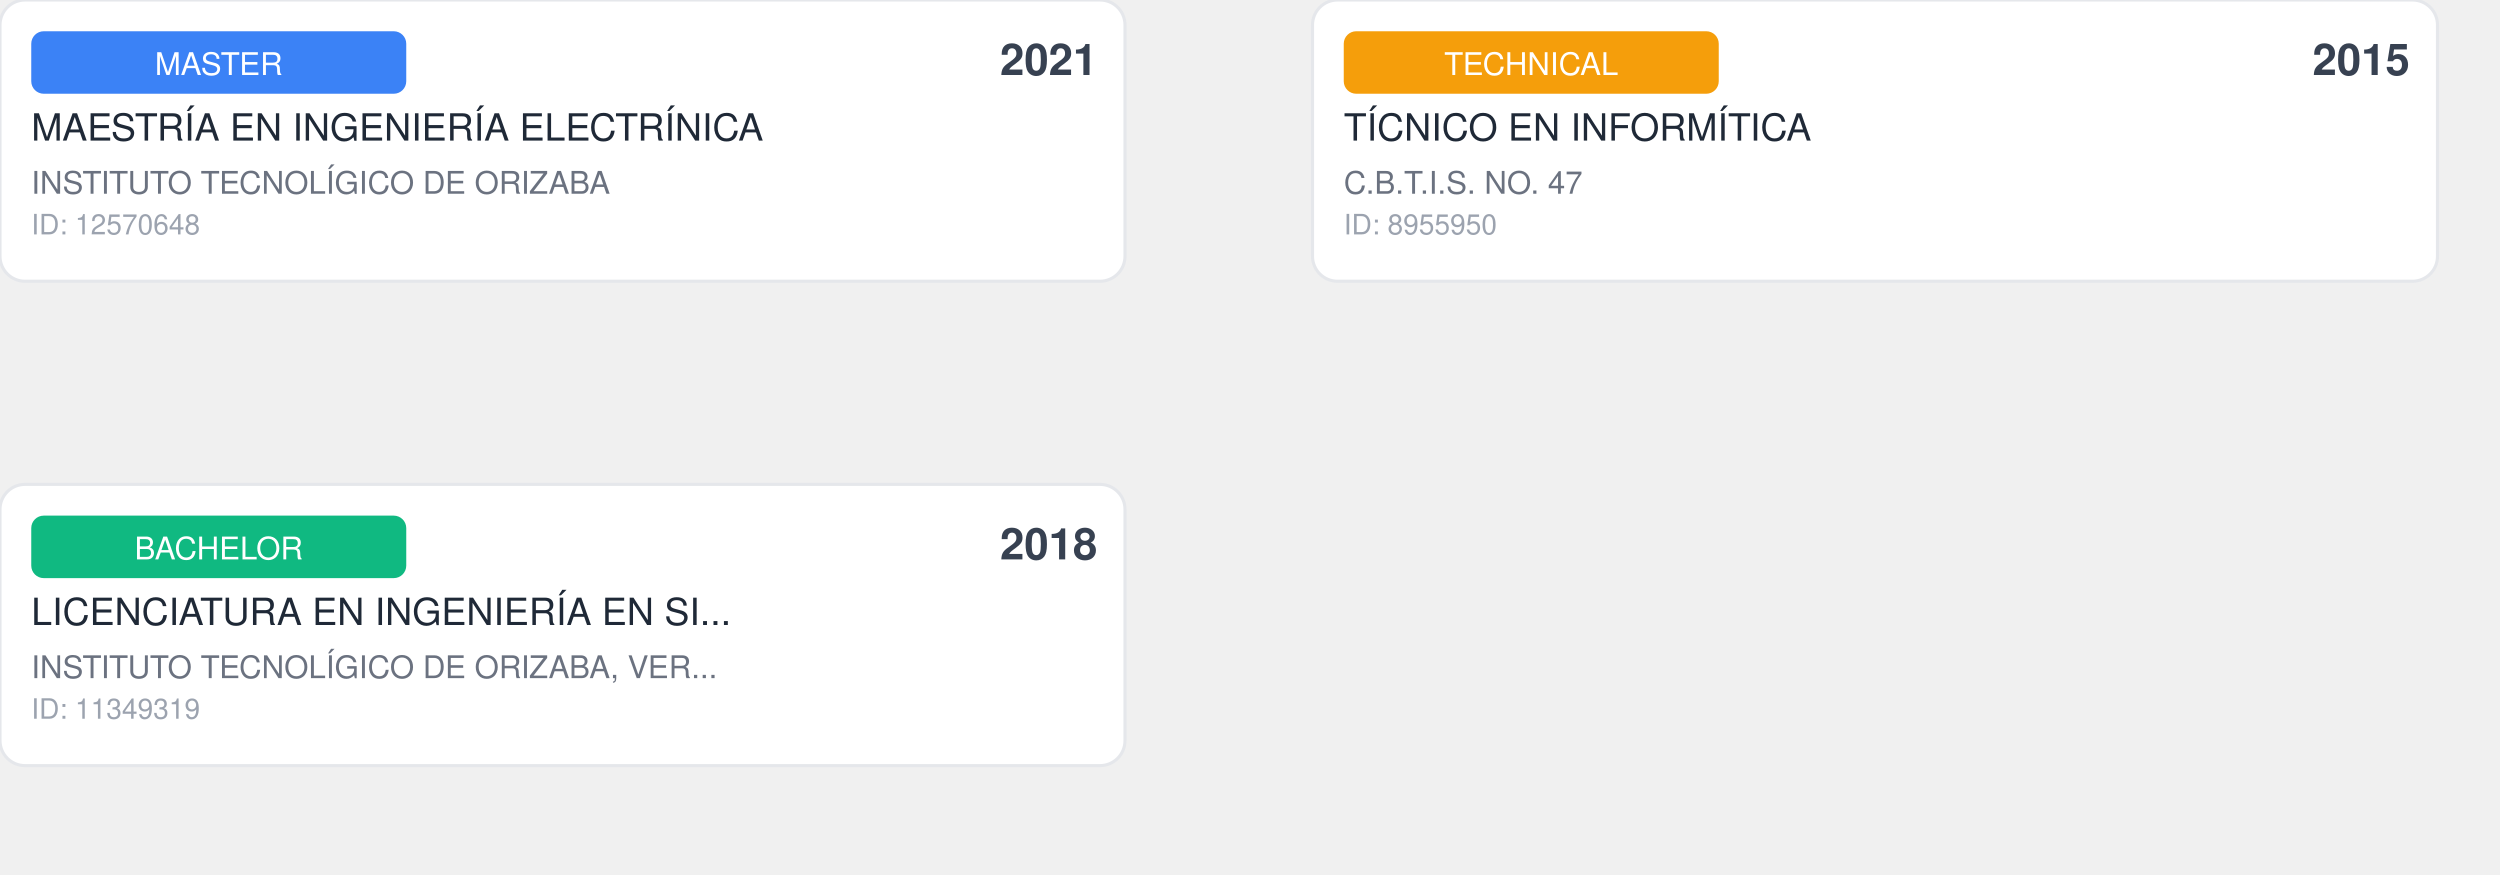
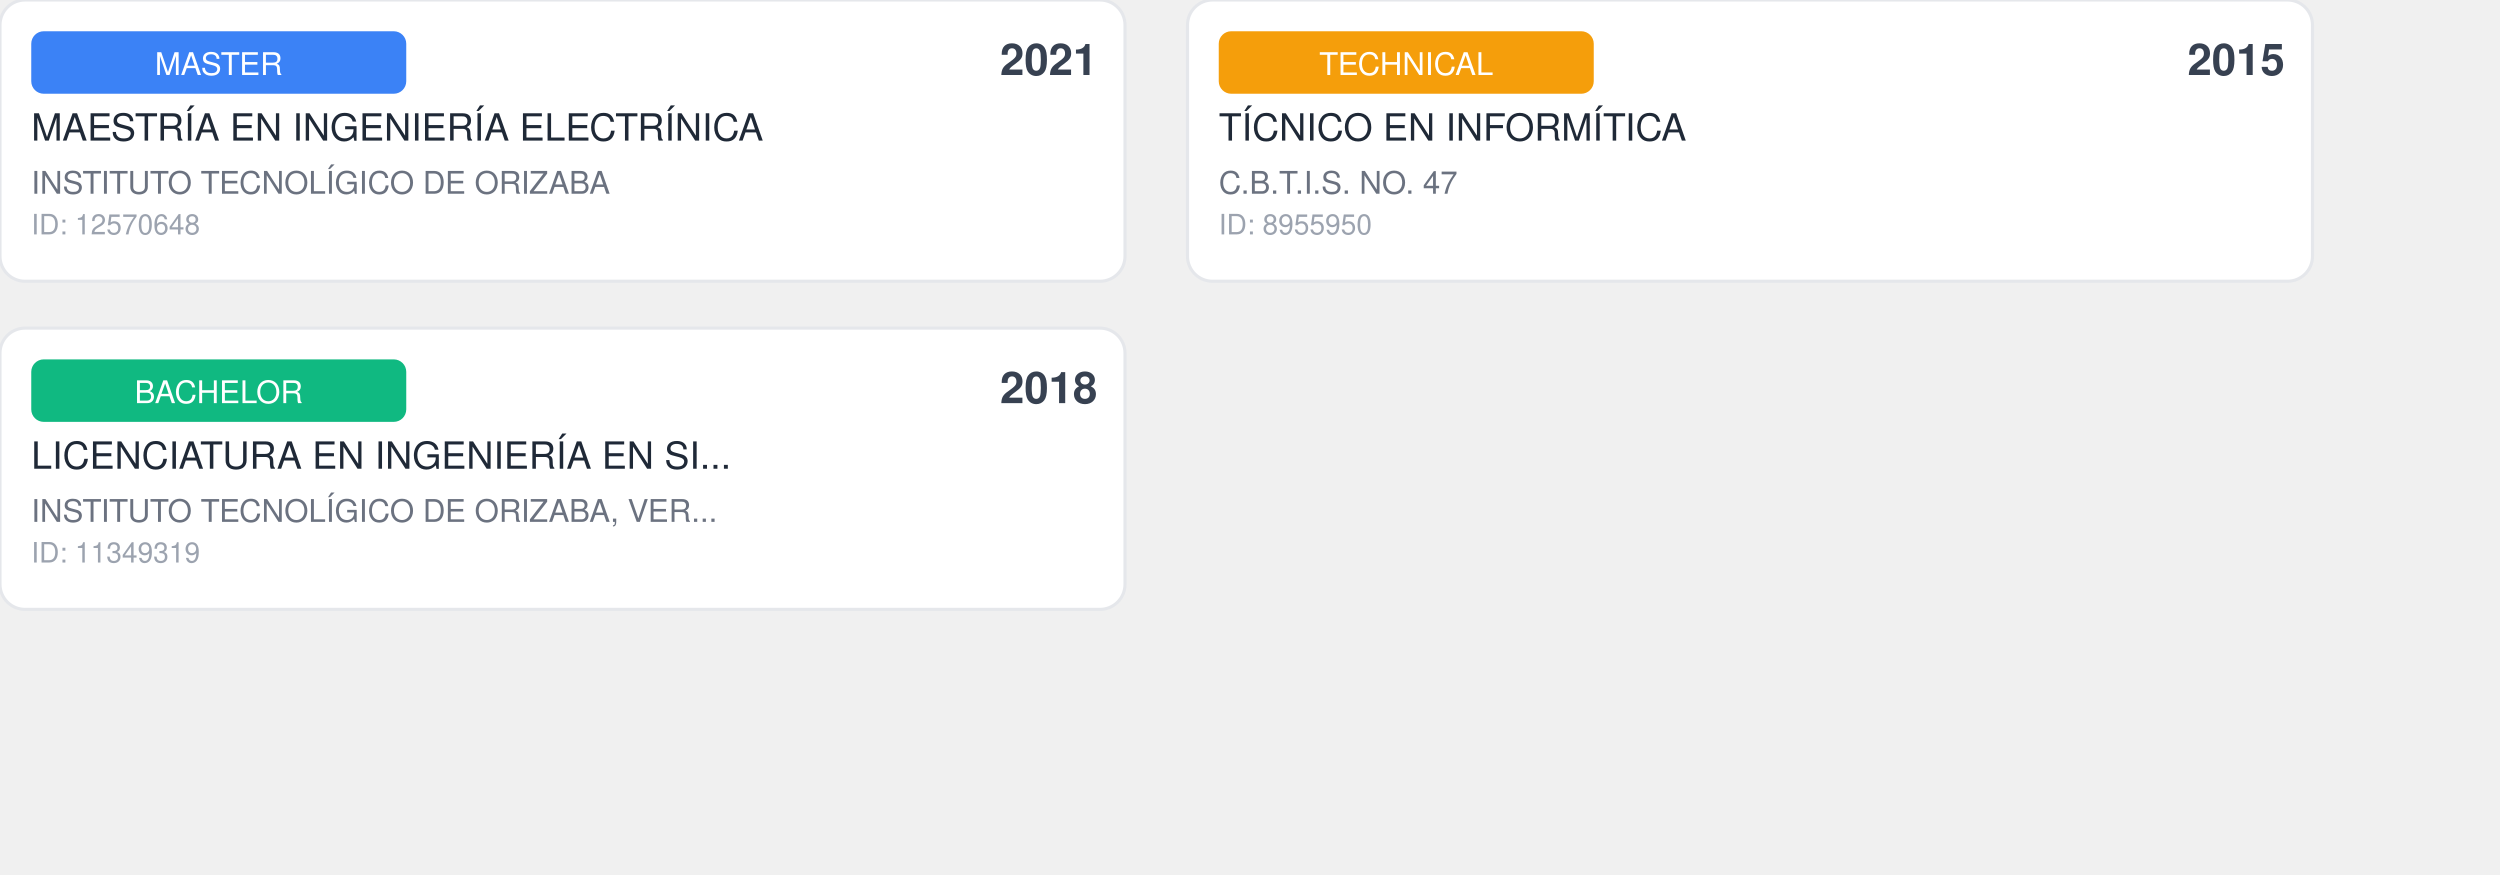
<svg xmlns="http://www.w3.org/2000/svg" width="800" height="280">
  <style>
svg {
  font-family: -apple-system, BlinkMacSystemFont, Segoe UI, Helvetica, Arial, sans-serif;
  margin-left: 0;
}

.card {
  fill: white;
  stroke: #e5e7eb;
  stroke-width: 1px;
  rx: 8px;
}

.year {
  font-size: 14px;
  font-weight: 600;
  fill: #374151;
}

.title {
  font-size: 12px;
  font-weight: 500;
  fill: #1f2937;
}

.institution {
  font-size: 10px;
  fill: #6b7280;
}

.cedula {
  font-size: 9px;
  fill: #9ca3af;
}

.header {
  font-size: 16px;
  font-weight: 600;
  fill: #1f2937;
}

.badge {
  rx: 4px;
  font-size: 10px;
  font-weight: 500;
  fill: white;
}

.badge-technical { fill: #f59e0b; }
.badge-bachelor { fill: #10b981; }
.badge-master { fill: #3b82f6; }
</style>
  <rect x="0" y="0" width="360" height="90" class="card" />
  <rect x="10" y="10" width="120" height="20" class="badge badge-master" />
  <text x="70" y="24" class="badge" text-anchor="middle">MASTER</text>
  <text x="320" y="24" class="year">2021</text>
  <text x="10" y="45" class="title">MAESTRÍA EN INGENIERÍA ELECTRÍNICA</text>
  <text x="10" y="62" class="institution">INSTITUTO TECNOLÍGICO DE ORIZABA</text>
  <text x="10" y="75" class="cedula">ID: 12570648</text>
-   <rect x="420" y="0" width="360" height="90" class="card" />
-   <rect x="430" y="10" width="120" height="20" class="badge badge-technical" />
-   <text x="490" y="24" class="badge" text-anchor="middle">TECHNICAL</text>
-   <text x="740" y="24" class="year">2015</text>
-   <text x="430" y="45" class="title">TÍCNICO EN INFORMÍTICA</text>
-   <text x="430" y="62" class="institution">C.B.T.I.S. NO. 47</text>
-   <text x="430" y="75" class="cedula">ID: 8955950</text>
-   <rect x="0" y="155" width="360" height="90" class="card" />
-   <rect x="10" y="165" width="120" height="20" class="badge badge-bachelor" />
-   <text x="70" y="179" class="badge" text-anchor="middle">BACHELOR</text>
-   <text x="320" y="179" class="year">2018</text>
-   <text x="10" y="200" class="title">LICENCIATURA EN INGENIERÍA EN SI...</text>
-   <text x="10" y="217" class="institution">INSTITUTO TECNOLÍGICO DE ORIZABA, VER...</text>
-   <text x="10" y="230" class="cedula">ID: 11349319</text>
+   <rect x="380" y="0" width="360" height="90" class="card" />
+   <rect x="390" y="10" width="120" height="20" class="badge badge-technical" />
+   <text x="450" y="24" class="badge" text-anchor="middle">TECHNICAL</text>
+   <text x="700" y="24" class="year">2015</text>
+   <text x="390" y="45" class="title">TÍCNICO EN INFORMÍTICA</text>
+   <text x="390" y="62" class="institution">C.B.T.I.S. NO. 47</text>
+   <text x="390" y="75" class="cedula">ID: 8955950</text>
+   <rect x="0" y="105" width="360" height="90" class="card" />
+   <rect x="10" y="115" width="120" height="20" class="badge badge-bachelor" />
+   <text x="70" y="129" class="badge" text-anchor="middle">BACHELOR</text>
+   <text x="320" y="129" class="year">2018</text>
+   <text x="10" y="150" class="title">LICENCIATURA EN INGENIERÍA EN SI...</text>
+   <text x="10" y="167" class="institution">INSTITUTO TECNOLÍGICO DE ORIZABA, VER...</text>
+   <text x="10" y="180" class="cedula">ID: 11349319</text>
</svg>
